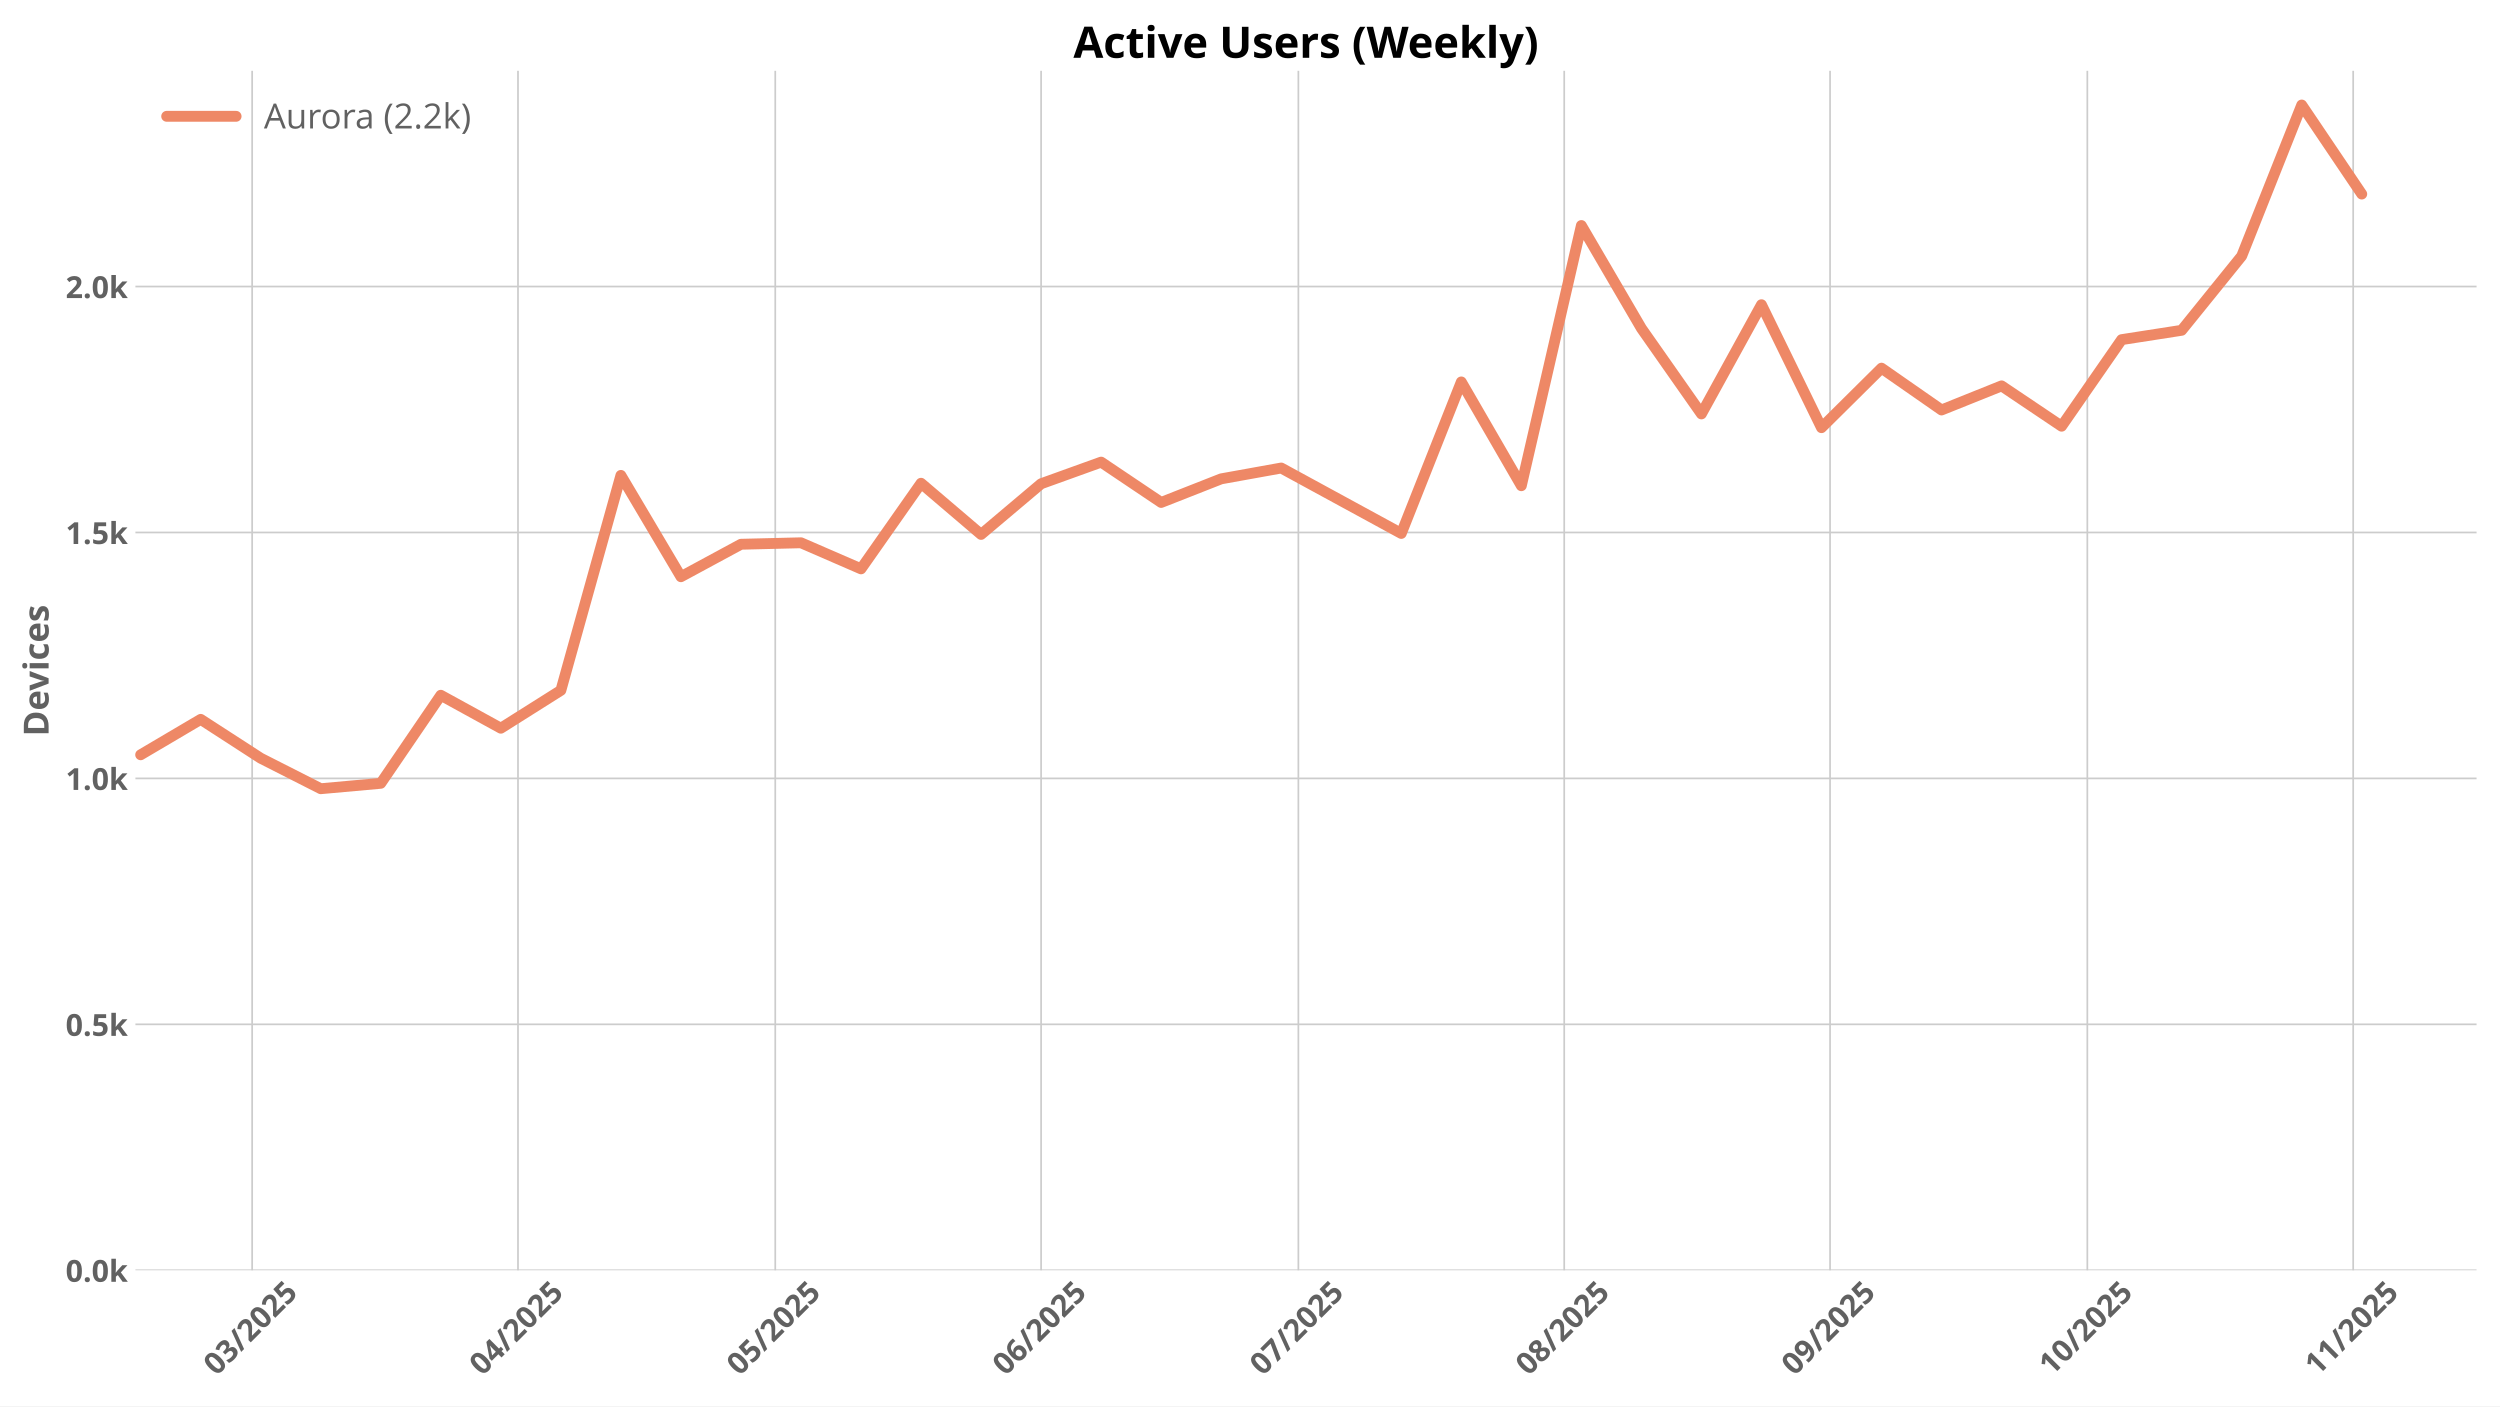
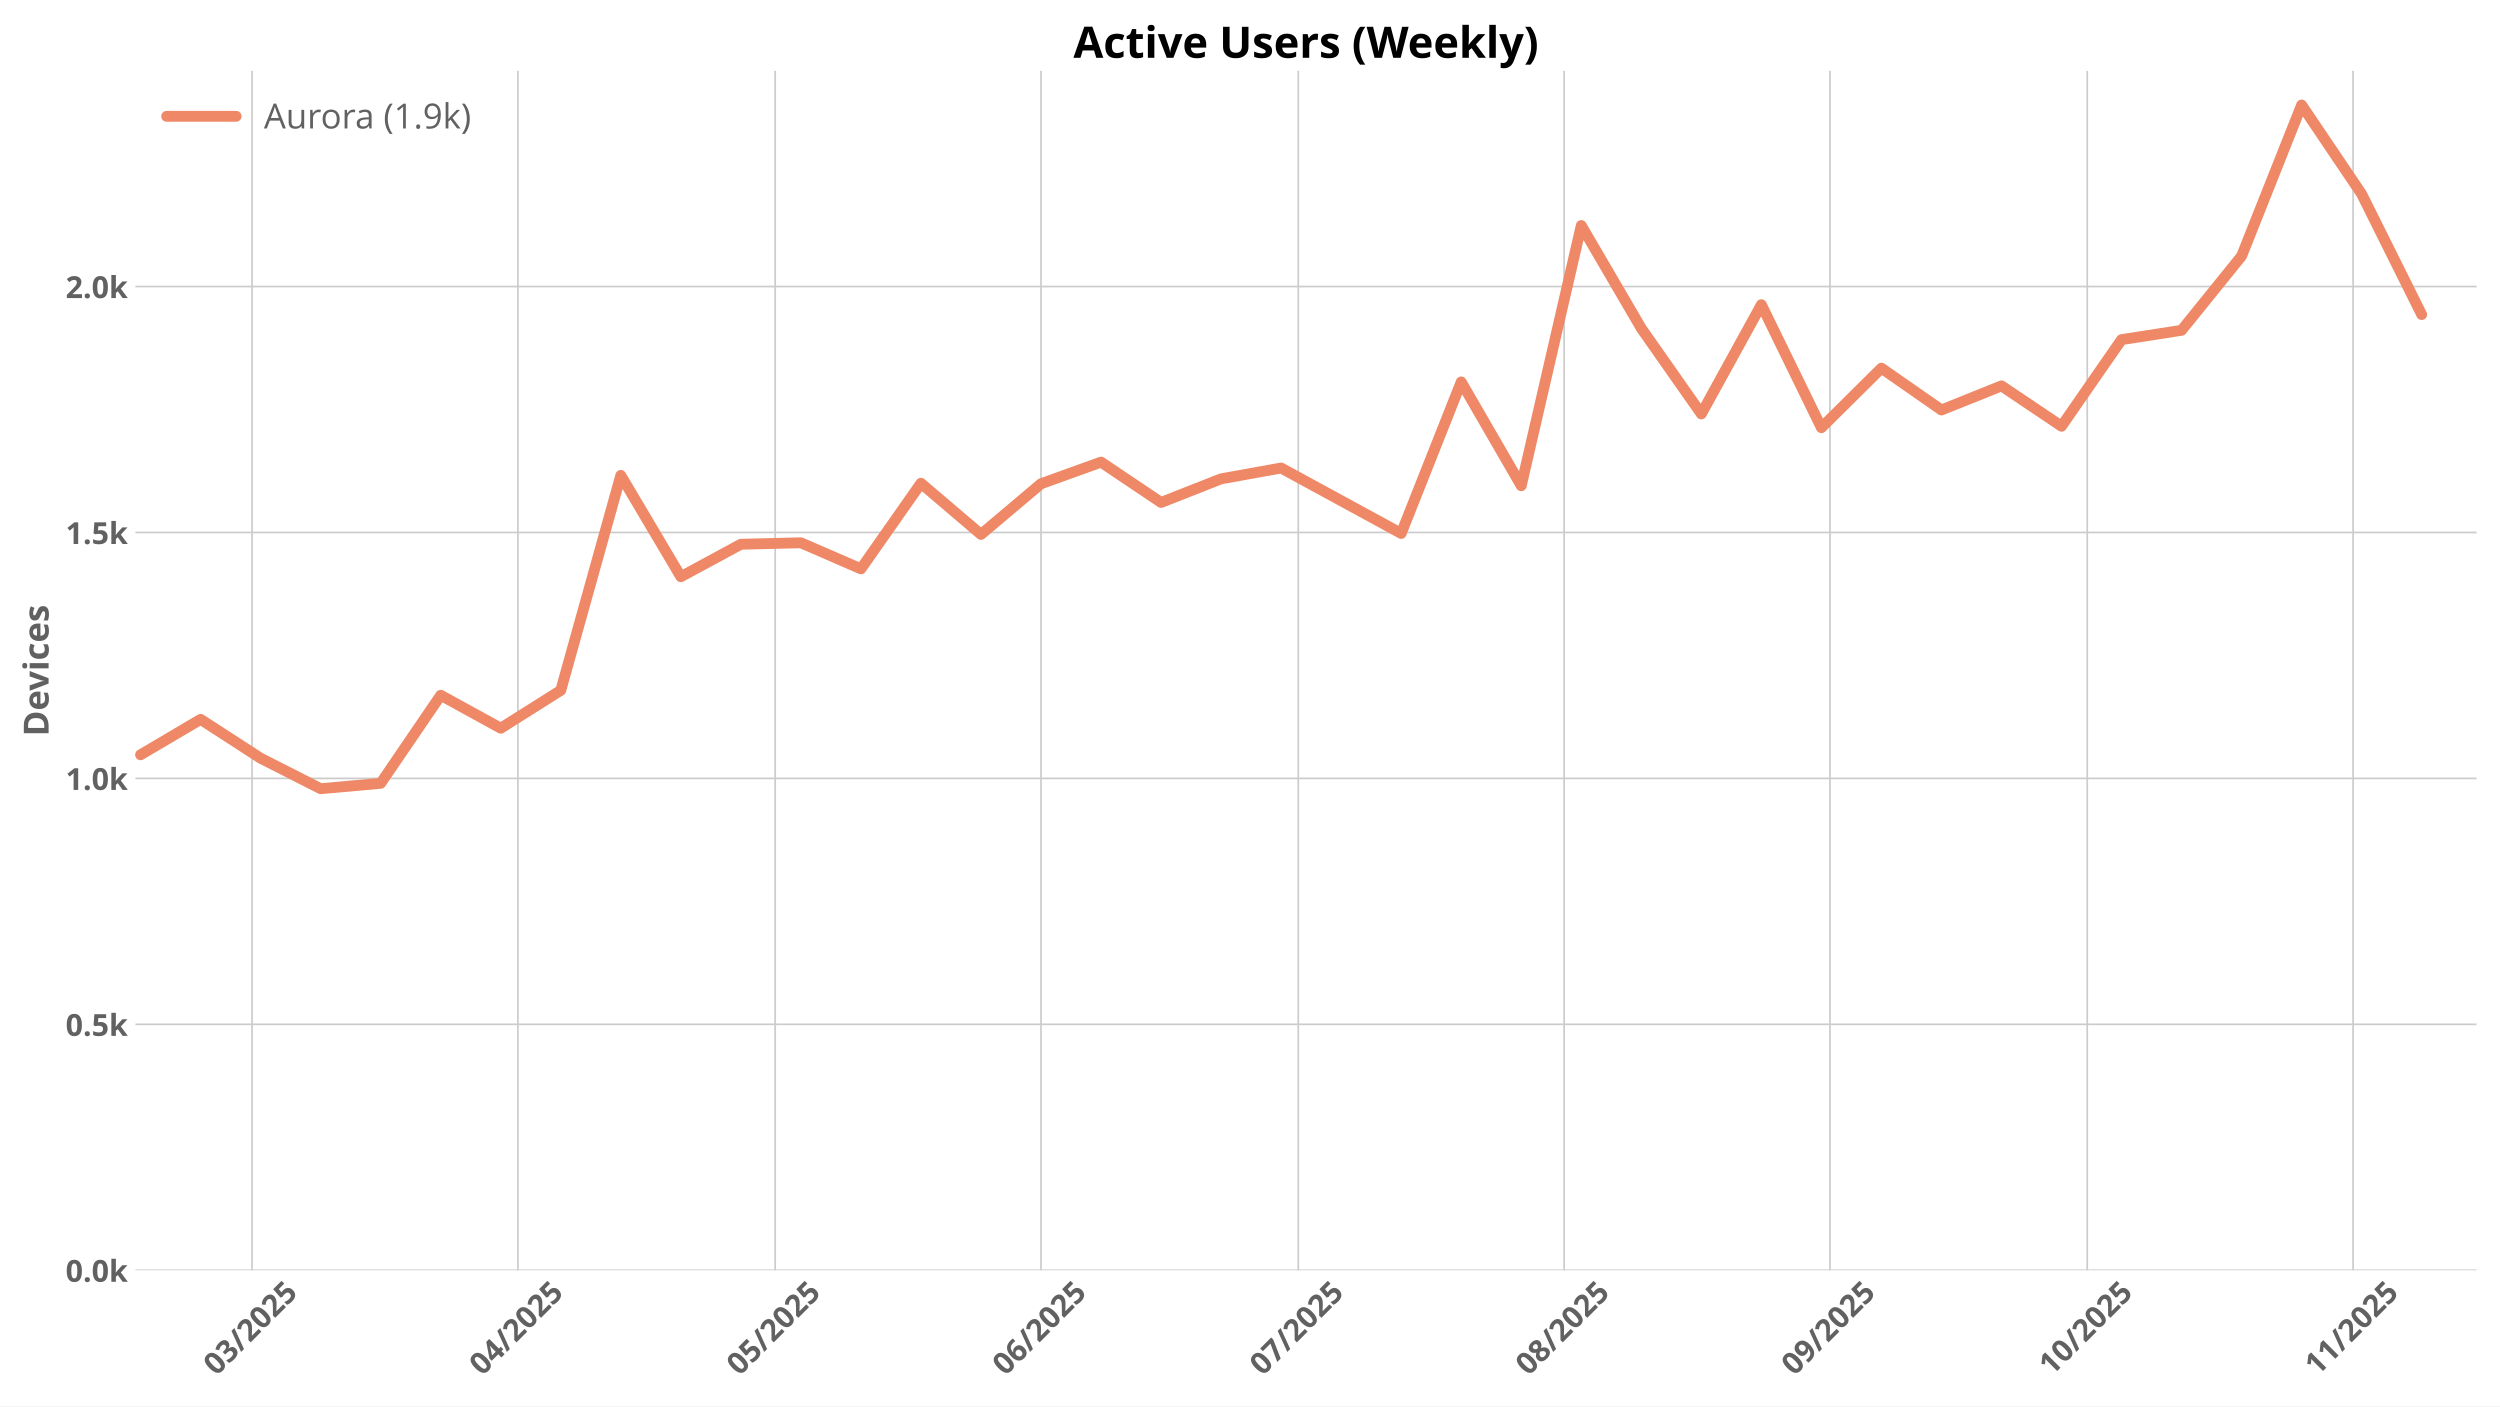
<svg xmlns="http://www.w3.org/2000/svg" xmlns:xlink="http://www.w3.org/1999/xlink" width="1152pt" height="648pt" viewBox="0 0 1152 648" version="1.1">
  <defs>
    <style type="text/css">*{stroke-linejoin: round; stroke-linecap: butt}</style>
  </defs>
  <g id="figure_1">
    <g id="patch_1">
      <path d="M 0 648  L 1152 648  L 1152 0  L 0 0  z " style="fill: #ffffff" />
    </g>
    <g id="axes_1">
      <g id="patch_2">
        <path d="M 62.4 585.334  L 1141.2 585.334  L 1141.2 32.64  L 62.4 32.64  z " style="fill: #ffffff" />
      </g>
      <g id="matplotlib.axis_1">
        <g id="xtick_1">
          <g id="line2d_1">
-             <path d="M 116.188 585.334  L 116.188 32.64  " clip-path="url(#pf5f6e502e8)" style="fill: none; stroke: #cccccc; stroke-width: 0.8; stroke-linecap: round" />
+             <path d="M 116.145 585.334  L 116.145 32.64  " clip-path="url(#p34db209960)" style="fill: none; stroke: #cccccc; stroke-width: 0.8; stroke-linecap: round" />
          </g>
          <g id="line2d_2" />
          <g id="text_1">
-             <g style="fill: #616161" transform="translate(99.7632 634.3484) rotate(-45) scale(0.14 -0.14)">
+             <g style="fill: #616161" transform="translate(99.7208 634.3484) rotate(-45) scale(0.14 -0.14)">
              <defs>
                <path id="OpenSans-Bold-30" d="M 3425 2284  Q 3425 1088 3033 512  Q 2641 -63 1825 -63  Q 1034 -63 632 531  Q 231 1125 231 2284  Q 231 3494 622 4067  Q 1013 4641 1825 4641  Q 2616 4641 3020 4041  Q 3425 3441 3425 2284  z M 1191 2284  Q 1191 1444 1336 1080  Q 1481 716 1825 716  Q 2163 716 2313 1084  Q 2463 1453 2463 2284  Q 2463 3125 2311 3492  Q 2159 3859 1825 3859  Q 1484 3859 1337 3492  Q 1191 3125 1191 2284  z " transform="scale(0.015625)" />
                <path id="OpenSans-Bold-33" d="M 3272 3547  Q 3272 3119 3012 2819  Q 2753 2519 2284 2406  L 2284 2388  Q 2838 2319 3122 2051  Q 3406 1784 3406 1331  Q 3406 672 2928 304  Q 2450 -63 1563 -63  Q 819 -63 244 184  L 244 1006  Q 509 872 828 787  Q 1147 703 1459 703  Q 1938 703 2166 865  Q 2394 1028 2394 1388  Q 2394 1709 2131 1843  Q 1869 1978 1294 1978  L 947 1978  L 947 2719  L 1300 2719  Q 1831 2719 2076 2858  Q 2322 2997 2322 3334  Q 2322 3853 1672 3853  Q 1447 3853 1214 3778  Q 981 3703 697 3519  L 250 4184  Q 875 4634 1741 4634  Q 2450 4634 2861 4346  Q 3272 4059 3272 3547  z " transform="scale(0.015625)" />
                <path id="OpenSans-Bold-2f" d="M 2613 4569  L 909 0  L 44 0  L 1747 4569  L 2613 4569  z " transform="scale(0.015625)" />
                <path id="OpenSans-Bold-32" d="M 3450 0  L 256 0  L 256 672  L 1403 1831  Q 1913 2353 2069 2554  Q 2225 2756 2294 2928  Q 2363 3100 2363 3284  Q 2363 3559 2211 3693  Q 2059 3828 1806 3828  Q 1541 3828 1291 3706  Q 1041 3584 769 3359  L 244 3981  Q 581 4269 803 4387  Q 1025 4506 1287 4570  Q 1550 4634 1875 4634  Q 2303 4634 2631 4478  Q 2959 4322 3140 4040  Q 3322 3759 3322 3397  Q 3322 3081 3211 2804  Q 3100 2528 2867 2237  Q 2634 1947 2047 1409  L 1459 856  L 1459 813  L 3450 813  L 3450 0  z " transform="scale(0.015625)" />
                <path id="OpenSans-Bold-35" d="M 1919 2919  Q 2581 2919 2973 2547  Q 3366 2175 3366 1528  Q 3366 763 2894 350  Q 2422 -63 1544 -63  Q 781 -63 313 184  L 313 1019  Q 559 888 887 805  Q 1216 722 1509 722  Q 2394 722 2394 1447  Q 2394 2138 1478 2138  Q 1313 2138 1113 2105  Q 913 2072 788 2034  L 403 2241  L 575 4569  L 3053 4569  L 3053 3750  L 1422 3750  L 1338 2853  L 1447 2875  Q 1638 2919 1919 2919  z " transform="scale(0.015625)" />
              </defs>
              <use xlink:href="#OpenSans-Bold-30" />
              <use xlink:href="#OpenSans-Bold-33" transform="translate(57.08008 0)" />
              <use xlink:href="#OpenSans-Bold-2f" transform="translate(114.1602 0)" />
              <use xlink:href="#OpenSans-Bold-32" transform="translate(155.4688 0)" />
              <use xlink:href="#OpenSans-Bold-30" transform="translate(212.5488 0)" />
              <use xlink:href="#OpenSans-Bold-32" transform="translate(269.6289 0)" />
              <use xlink:href="#OpenSans-Bold-35" transform="translate(326.709 0)" />
            </g>
          </g>
        </g>
        <g id="xtick_2">
          <g id="line2d_3">
-             <path d="M 238.689 585.334  L 238.689 32.64  " clip-path="url(#pf5f6e502e8)" style="fill: none; stroke: #cccccc; stroke-width: 0.8; stroke-linecap: round" />
+             <path d="M 238.647 585.334  L 238.647 32.64  " clip-path="url(#p34db209960)" style="fill: none; stroke: #cccccc; stroke-width: 0.8; stroke-linecap: round" />
          </g>
          <g id="line2d_4" />
          <g id="text_2">
-             <g style="fill: #616161" transform="translate(222.2643 634.3484) rotate(-45) scale(0.14 -0.14)">
+             <g style="fill: #616161" transform="translate(222.2219 634.3484) rotate(-45) scale(0.14 -0.14)">
              <defs>
                <path id="OpenSans-Bold-34" d="M 3553 947  L 3003 947  L 3003 0  L 2059 0  L 2059 947  L 109 947  L 109 1619  L 2113 4569  L 3003 4569  L 3003 1697  L 3553 1697  L 3553 947  z M 2059 1697  L 2059 2472  Q 2059 2666 2075 3034  Q 2091 3403 2100 3463  L 2075 3463  Q 1959 3206 1797 2963  L 959 1697  L 2059 1697  z " transform="scale(0.015625)" />
              </defs>
              <use xlink:href="#OpenSans-Bold-30" />
              <use xlink:href="#OpenSans-Bold-34" transform="translate(57.08008 0)" />
              <use xlink:href="#OpenSans-Bold-2f" transform="translate(114.1602 0)" />
              <use xlink:href="#OpenSans-Bold-32" transform="translate(155.4688 0)" />
              <use xlink:href="#OpenSans-Bold-30" transform="translate(212.5488 0)" />
              <use xlink:href="#OpenSans-Bold-32" transform="translate(269.6289 0)" />
              <use xlink:href="#OpenSans-Bold-35" transform="translate(326.709 0)" />
            </g>
          </g>
        </g>
        <g id="xtick_3">
          <g id="line2d_5">
-             <path d="M 357.238 585.334  L 357.238 32.64  " clip-path="url(#pf5f6e502e8)" style="fill: none; stroke: #cccccc; stroke-width: 0.8; stroke-linecap: round" />
+             <path d="M 357.196 585.334  L 357.196 32.64  " clip-path="url(#p34db209960)" style="fill: none; stroke: #cccccc; stroke-width: 0.8; stroke-linecap: round" />
          </g>
          <g id="line2d_6" />
          <g id="text_3">
-             <g style="fill: #616161" transform="translate(340.8138 634.3484) rotate(-45) scale(0.14 -0.14)">
+             <g style="fill: #616161" transform="translate(340.7713 634.3484) rotate(-45) scale(0.14 -0.14)">
              <use xlink:href="#OpenSans-Bold-30" />
              <use xlink:href="#OpenSans-Bold-35" transform="translate(57.08008 0)" />
              <use xlink:href="#OpenSans-Bold-2f" transform="translate(114.1602 0)" />
              <use xlink:href="#OpenSans-Bold-32" transform="translate(155.4688 0)" />
              <use xlink:href="#OpenSans-Bold-30" transform="translate(212.5488 0)" />
              <use xlink:href="#OpenSans-Bold-32" transform="translate(269.6289 0)" />
              <use xlink:href="#OpenSans-Bold-35" transform="translate(326.709 0)" />
            </g>
          </g>
        </g>
        <g id="xtick_4">
          <g id="line2d_7">
-             <path d="M 479.74 585.334  L 479.74 32.64  " clip-path="url(#pf5f6e502e8)" style="fill: none; stroke: #cccccc; stroke-width: 0.8; stroke-linecap: round" />
+             <path d="M 479.697 585.334  L 479.697 32.64  " clip-path="url(#p34db209960)" style="fill: none; stroke: #cccccc; stroke-width: 0.8; stroke-linecap: round" />
          </g>
          <g id="line2d_8" />
          <g id="text_4">
-             <g style="fill: #616161" transform="translate(463.3149 634.3484) rotate(-45) scale(0.14 -0.14)">
+             <g style="fill: #616161" transform="translate(463.2724 634.3484) rotate(-45) scale(0.14 -0.14)">
              <defs>
                <path id="OpenSans-Bold-36" d="M 225 1941  Q 225 3297 798 3959  Q 1372 4622 2516 4622  Q 2906 4622 3128 4575  L 3128 3803  Q 2850 3866 2578 3866  Q 2081 3866 1767 3716  Q 1453 3566 1297 3272  Q 1141 2978 1113 2438  L 1153 2438  Q 1463 2969 2144 2969  Q 2756 2969 3103 2584  Q 3450 2200 3450 1522  Q 3450 791 3037 364  Q 2625 -63 1894 -63  Q 1388 -63 1011 171  Q 634 406 429 856  Q 225 1306 225 1941  z M 1875 709  Q 2184 709 2350 917  Q 2516 1125 2516 1509  Q 2516 1844 2361 2036  Q 2206 2228 1894 2228  Q 1600 2228 1392 2037  Q 1184 1847 1184 1594  Q 1184 1222 1379 965  Q 1575 709 1875 709  z " transform="scale(0.015625)" />
              </defs>
              <use xlink:href="#OpenSans-Bold-30" />
              <use xlink:href="#OpenSans-Bold-36" transform="translate(57.08008 0)" />
              <use xlink:href="#OpenSans-Bold-2f" transform="translate(114.1602 0)" />
              <use xlink:href="#OpenSans-Bold-32" transform="translate(155.4688 0)" />
              <use xlink:href="#OpenSans-Bold-30" transform="translate(212.5488 0)" />
              <use xlink:href="#OpenSans-Bold-32" transform="translate(269.6289 0)" />
              <use xlink:href="#OpenSans-Bold-35" transform="translate(326.709 0)" />
            </g>
          </g>
        </g>
        <g id="xtick_5">
          <g id="line2d_9">
-             <path d="M 598.289 585.334  L 598.289 32.64  " clip-path="url(#pf5f6e502e8)" style="fill: none; stroke: #cccccc; stroke-width: 0.8; stroke-linecap: round" />
+             <path d="M 598.247 585.334  L 598.247 32.64  " clip-path="url(#p34db209960)" style="fill: none; stroke: #cccccc; stroke-width: 0.8; stroke-linecap: round" />
          </g>
          <g id="line2d_10" />
          <g id="text_5">
-             <g style="fill: #616161" transform="translate(581.8643 634.3484) rotate(-45) scale(0.14 -0.14)">
+             <g style="fill: #616161" transform="translate(581.8219 634.3484) rotate(-45) scale(0.14 -0.14)">
              <defs>
                <path id="OpenSans-Bold-37" d="M 709 0  L 2425 3750  L 172 3750  L 172 4563  L 3450 4563  L 3450 3956  L 1722 0  L 709 0  z " transform="scale(0.015625)" />
              </defs>
              <use xlink:href="#OpenSans-Bold-30" />
              <use xlink:href="#OpenSans-Bold-37" transform="translate(57.08008 0)" />
              <use xlink:href="#OpenSans-Bold-2f" transform="translate(114.1602 0)" />
              <use xlink:href="#OpenSans-Bold-32" transform="translate(155.4688 0)" />
              <use xlink:href="#OpenSans-Bold-30" transform="translate(212.5488 0)" />
              <use xlink:href="#OpenSans-Bold-32" transform="translate(269.6289 0)" />
              <use xlink:href="#OpenSans-Bold-35" transform="translate(326.709 0)" />
            </g>
          </g>
        </g>
        <g id="xtick_6">
          <g id="line2d_11">
-             <path d="M 720.79 585.334  L 720.79 32.64  " clip-path="url(#pf5f6e502e8)" style="fill: none; stroke: #cccccc; stroke-width: 0.8; stroke-linecap: round" />
+             <path d="M 720.748 585.334  L 720.748 32.64  " clip-path="url(#p34db209960)" style="fill: none; stroke: #cccccc; stroke-width: 0.8; stroke-linecap: round" />
          </g>
          <g id="line2d_12" />
          <g id="text_6">
-             <g style="fill: #616161" transform="translate(704.3654 634.3484) rotate(-45) scale(0.14 -0.14)">
+             <g style="fill: #616161" transform="translate(704.323 634.3484) rotate(-45) scale(0.14 -0.14)">
              <defs>
                <path id="OpenSans-Bold-38" d="M 1831 4628  Q 2488 4628 2889 4329  Q 3291 4031 3291 3525  Q 3291 3175 3097 2901  Q 2903 2628 2472 2413  Q 2984 2138 3207 1839  Q 3431 1541 3431 1184  Q 3431 622 2990 279  Q 2550 -63 1831 -63  Q 1081 -63 653 256  Q 225 575 225 1159  Q 225 1550 433 1853  Q 641 2156 1100 2388  Q 709 2634 537 2915  Q 366 3197 366 3531  Q 366 4022 772 4325  Q 1178 4628 1831 4628  z M 1119 1216  Q 1119 947 1306 797  Q 1494 647 1819 647  Q 2178 647 2356 801  Q 2534 956 2534 1209  Q 2534 1419 2357 1601  Q 2181 1784 1784 1991  Q 1119 1684 1119 1216  z M 1825 3922  Q 1578 3922 1426 3795  Q 1275 3669 1275 3456  Q 1275 3269 1395 3120  Q 1516 2972 1831 2816  Q 2138 2959 2259 3109  Q 2381 3259 2381 3456  Q 2381 3672 2225 3797  Q 2069 3922 1825 3922  z " transform="scale(0.015625)" />
              </defs>
              <use xlink:href="#OpenSans-Bold-30" />
              <use xlink:href="#OpenSans-Bold-38" transform="translate(57.08008 0)" />
              <use xlink:href="#OpenSans-Bold-2f" transform="translate(114.1602 0)" />
              <use xlink:href="#OpenSans-Bold-32" transform="translate(155.4688 0)" />
              <use xlink:href="#OpenSans-Bold-30" transform="translate(212.5488 0)" />
              <use xlink:href="#OpenSans-Bold-32" transform="translate(269.6289 0)" />
              <use xlink:href="#OpenSans-Bold-35" transform="translate(326.709 0)" />
            </g>
          </g>
        </g>
        <g id="xtick_7">
          <g id="line2d_13">
-             <path d="M 843.291 585.334  L 843.291 32.64  " clip-path="url(#pf5f6e502e8)" style="fill: none; stroke: #cccccc; stroke-width: 0.8; stroke-linecap: round" />
+             <path d="M 843.249 585.334  L 843.249 32.64  " clip-path="url(#p34db209960)" style="fill: none; stroke: #cccccc; stroke-width: 0.8; stroke-linecap: round" />
          </g>
          <g id="line2d_14" />
          <g id="text_7">
-             <g style="fill: #616161" transform="translate(826.8665 634.3484) rotate(-45) scale(0.14 -0.14)">
+             <g style="fill: #616161" transform="translate(826.8241 634.3484) rotate(-45) scale(0.14 -0.14)">
              <defs>
                <path id="OpenSans-Bold-39" d="M 3431 2619  Q 3431 1269 2862 603  Q 2294 -63 1141 -63  Q 734 -63 525 -19  L 525 756  Q 788 691 1075 691  Q 1559 691 1871 833  Q 2184 975 2350 1279  Q 2516 1584 2541 2119  L 2503 2119  Q 2322 1825 2084 1706  Q 1847 1588 1491 1588  Q 894 1588 550 1970  Q 206 2353 206 3034  Q 206 3769 623 4195  Q 1041 4622 1759 4622  Q 2266 4622 2645 4384  Q 3025 4147 3228 3695  Q 3431 3244 3431 2619  z M 1778 3847  Q 1478 3847 1309 3640  Q 1141 3434 1141 3047  Q 1141 2716 1294 2522  Q 1447 2328 1759 2328  Q 2053 2328 2262 2520  Q 2472 2713 2472 2963  Q 2472 3334 2276 3590  Q 2081 3847 1778 3847  z " transform="scale(0.015625)" />
              </defs>
              <use xlink:href="#OpenSans-Bold-30" />
              <use xlink:href="#OpenSans-Bold-39" transform="translate(57.08008 0)" />
              <use xlink:href="#OpenSans-Bold-2f" transform="translate(114.1602 0)" />
              <use xlink:href="#OpenSans-Bold-32" transform="translate(155.4688 0)" />
              <use xlink:href="#OpenSans-Bold-30" transform="translate(212.5488 0)" />
              <use xlink:href="#OpenSans-Bold-32" transform="translate(269.6289 0)" />
              <use xlink:href="#OpenSans-Bold-35" transform="translate(326.709 0)" />
            </g>
          </g>
        </g>
        <g id="xtick_8">
          <g id="line2d_15">
-             <path d="M 961.841 585.334  L 961.841 32.64  " clip-path="url(#pf5f6e502e8)" style="fill: none; stroke: #cccccc; stroke-width: 0.8; stroke-linecap: round" />
+             <path d="M 961.798 585.334  L 961.798 32.64  " clip-path="url(#p34db209960)" style="fill: none; stroke: #cccccc; stroke-width: 0.8; stroke-linecap: round" />
          </g>
          <g id="line2d_16" />
          <g id="text_8">
-             <g style="fill: #616161" transform="translate(945.4159 634.3484) rotate(-45) scale(0.14 -0.14)">
+             <g style="fill: #616161" transform="translate(945.3735 634.3484) rotate(-45) scale(0.14 -0.14)">
              <defs>
                <path id="OpenSans-Bold-31" d="M 2644 0  L 1678 0  L 1678 2644  L 1688 3078  L 1703 3553  Q 1463 3313 1369 3238  L 844 2816  L 378 3397  L 1850 4569  L 2644 4569  L 2644 0  z " transform="scale(0.015625)" />
              </defs>
              <use xlink:href="#OpenSans-Bold-31" />
              <use xlink:href="#OpenSans-Bold-30" transform="translate(57.08008 0)" />
              <use xlink:href="#OpenSans-Bold-2f" transform="translate(114.1602 0)" />
              <use xlink:href="#OpenSans-Bold-32" transform="translate(155.4688 0)" />
              <use xlink:href="#OpenSans-Bold-30" transform="translate(212.5488 0)" />
              <use xlink:href="#OpenSans-Bold-32" transform="translate(269.6289 0)" />
              <use xlink:href="#OpenSans-Bold-35" transform="translate(326.709 0)" />
            </g>
          </g>
        </g>
        <g id="xtick_9">
          <g id="line2d_17">
-             <path d="M 1084.342 585.334  L 1084.342 32.64  " clip-path="url(#pf5f6e502e8)" style="fill: none; stroke: #cccccc; stroke-width: 0.8; stroke-linecap: round" />
+             <path d="M 1084.299 585.334  L 1084.299 32.64  " clip-path="url(#p34db209960)" style="fill: none; stroke: #cccccc; stroke-width: 0.8; stroke-linecap: round" />
          </g>
          <g id="line2d_18" />
          <g id="text_9">
-             <g style="fill: #616161" transform="translate(1067.917 634.3484) rotate(-45) scale(0.14 -0.14)">
+             <g style="fill: #616161" transform="translate(1067.875 634.3484) rotate(-45) scale(0.14 -0.14)">
              <use xlink:href="#OpenSans-Bold-31" />
              <use xlink:href="#OpenSans-Bold-31" transform="translate(57.08008 0)" />
              <use xlink:href="#OpenSans-Bold-2f" transform="translate(114.1602 0)" />
              <use xlink:href="#OpenSans-Bold-32" transform="translate(155.4688 0)" />
              <use xlink:href="#OpenSans-Bold-30" transform="translate(212.5488 0)" />
              <use xlink:href="#OpenSans-Bold-32" transform="translate(269.6289 0)" />
              <use xlink:href="#OpenSans-Bold-35" transform="translate(326.709 0)" />
            </g>
          </g>
        </g>
      </g>
      <g id="matplotlib.axis_2">
        <g id="ytick_1">
          <g id="line2d_19">
-             <path d="M 62.4 585.334  L 1141.2 585.334  " clip-path="url(#pf5f6e502e8)" style="fill: none; stroke: #cccccc; stroke-width: 0.8; stroke-linecap: round" />
+             <path d="M 62.4 585.334  L 1141.2 585.334  " clip-path="url(#p34db209960)" style="fill: none; stroke: #cccccc; stroke-width: 0.8; stroke-linecap: round" />
          </g>
          <g id="line2d_20" />
          <g id="text_10">
            <g style="fill: #616161" transform="translate(30.24375 590.6528) scale(0.14 -0.14)">
              <defs>
                <path id="OpenSans-Bold-2e" d="M 366 447  Q 366 709 506 843  Q 647 978 916 978  Q 1175 978 1317 840  Q 1459 703 1459 447  Q 1459 200 1315 58  Q 1172 -84 916 -84  Q 653 -84 509 55  Q 366 194 366 447  z " transform="scale(0.015625)" />
                <path id="OpenSans-Bold-6b" d="M 1416 1900  L 1831 2431  L 2809 3494  L 3884 3494  L 2497 1978  L 3969 0  L 2869 0  L 1863 1416  L 1453 1088  L 1453 0  L 500 0  L 500 4863  L 1453 4863  L 1453 2694  L 1403 1900  L 1416 1900  z " transform="scale(0.015625)" />
              </defs>
              <use xlink:href="#OpenSans-Bold-30" />
              <use xlink:href="#OpenSans-Bold-2e" transform="translate(57.08008 0)" />
              <use xlink:href="#OpenSans-Bold-30" transform="translate(85.5957 0)" />
              <use xlink:href="#OpenSans-Bold-6b" transform="translate(142.6758 0)" />
            </g>
          </g>
        </g>
        <g id="ytick_2">
          <g id="line2d_21">
-             <path d="M 62.4 472.007  L 1141.2 472.007  " clip-path="url(#pf5f6e502e8)" style="fill: none; stroke: #cccccc; stroke-width: 0.8; stroke-linecap: round" />
+             <path d="M 62.4 472.007  L 1141.2 472.007  " clip-path="url(#p34db209960)" style="fill: none; stroke: #cccccc; stroke-width: 0.8; stroke-linecap: round" />
          </g>
          <g id="line2d_22" />
          <g id="text_11">
            <g style="fill: #616161" transform="translate(30.24375 477.3262) scale(0.14 -0.14)">
              <use xlink:href="#OpenSans-Bold-30" />
              <use xlink:href="#OpenSans-Bold-2e" transform="translate(57.08008 0)" />
              <use xlink:href="#OpenSans-Bold-35" transform="translate(85.5957 0)" />
              <use xlink:href="#OpenSans-Bold-6b" transform="translate(142.6758 0)" />
            </g>
          </g>
        </g>
        <g id="ytick_3">
          <g id="line2d_23">
-             <path d="M 62.4 358.681  L 1141.2 358.681  " clip-path="url(#pf5f6e502e8)" style="fill: none; stroke: #cccccc; stroke-width: 0.8; stroke-linecap: round" />
+             <path d="M 62.4 358.681  L 1141.2 358.681  " clip-path="url(#p34db209960)" style="fill: none; stroke: #cccccc; stroke-width: 0.8; stroke-linecap: round" />
          </g>
          <g id="line2d_24" />
          <g id="text_12">
            <g style="fill: #616161" transform="translate(30.24375 363.9996) scale(0.14 -0.14)">
              <use xlink:href="#OpenSans-Bold-31" />
              <use xlink:href="#OpenSans-Bold-2e" transform="translate(57.08008 0)" />
              <use xlink:href="#OpenSans-Bold-30" transform="translate(85.5957 0)" />
              <use xlink:href="#OpenSans-Bold-6b" transform="translate(142.6758 0)" />
            </g>
          </g>
        </g>
        <g id="ytick_4">
          <g id="line2d_25">
-             <path d="M 62.4 245.354  L 1141.2 245.354  " clip-path="url(#pf5f6e502e8)" style="fill: none; stroke: #cccccc; stroke-width: 0.8; stroke-linecap: round" />
+             <path d="M 62.4 245.354  L 1141.2 245.354  " clip-path="url(#p34db209960)" style="fill: none; stroke: #cccccc; stroke-width: 0.8; stroke-linecap: round" />
          </g>
          <g id="line2d_26" />
          <g id="text_13">
            <g style="fill: #616161" transform="translate(30.24375 250.673) scale(0.14 -0.14)">
              <use xlink:href="#OpenSans-Bold-31" />
              <use xlink:href="#OpenSans-Bold-2e" transform="translate(57.08008 0)" />
              <use xlink:href="#OpenSans-Bold-35" transform="translate(85.5957 0)" />
              <use xlink:href="#OpenSans-Bold-6b" transform="translate(142.6758 0)" />
            </g>
          </g>
        </g>
        <g id="ytick_5">
          <g id="line2d_27">
-             <path d="M 62.4 132.027  L 1141.2 132.027  " clip-path="url(#pf5f6e502e8)" style="fill: none; stroke: #cccccc; stroke-width: 0.8; stroke-linecap: round" />
+             <path d="M 62.4 132.027  L 1141.2 132.027  " clip-path="url(#p34db209960)" style="fill: none; stroke: #cccccc; stroke-width: 0.8; stroke-linecap: round" />
          </g>
          <g id="line2d_28" />
          <g id="text_14">
            <g style="fill: #616161" transform="translate(30.24375 137.3463) scale(0.14 -0.14)">
              <use xlink:href="#OpenSans-Bold-32" />
              <use xlink:href="#OpenSans-Bold-2e" transform="translate(57.08008 0)" />
              <use xlink:href="#OpenSans-Bold-30" transform="translate(85.5957 0)" />
              <use xlink:href="#OpenSans-Bold-6b" transform="translate(142.6758 0)" />
            </g>
          </g>
        </g>
        <g id="text_15">
          <g style="fill: #616161" transform="translate(22.39875 339.2844) rotate(-90) scale(0.16 -0.16)">
            <defs>
              <path id="OpenSans-Bold-44" d="M 4366 2328  Q 4366 1200 3723 600  Q 3081 0 1869 0  L 575 0  L 575 4569  L 2009 4569  Q 3128 4569 3747 3978  Q 4366 3388 4366 2328  z M 3359 2303  Q 3359 3775 2059 3775  L 1544 3775  L 1544 800  L 1959 800  Q 3359 800 3359 2303  z " transform="scale(0.015625)" />
              <path id="OpenSans-Bold-65" d="M 1947 2881  Q 1644 2881 1472 2689  Q 1300 2497 1275 2144  L 2613 2144  Q 2606 2497 2428 2689  Q 2250 2881 1947 2881  z M 2081 -63  Q 1238 -63 763 403  Q 288 869 288 1722  Q 288 2600 727 3079  Q 1166 3559 1941 3559  Q 2681 3559 3093 3137  Q 3506 2716 3506 1972  L 3506 1509  L 1253 1509  Q 1269 1103 1494 875  Q 1719 647 2125 647  Q 2441 647 2722 712  Q 3003 778 3309 922  L 3309 184  Q 3059 59 2775 -2  Q 2491 -63 2081 -63  z " transform="scale(0.015625)" />
              <path id="OpenSans-Bold-76" d="M 1331 0  L 0 3494  L 997 3494  L 1672 1503  Q 1784 1125 1813 788  L 1831 788  Q 1847 1088 1972 1503  L 2644 3494  L 3641 3494  L 2309 0  L 1331 0  z " transform="scale(0.015625)" />
              <path id="OpenSans-Bold-69" d="M 459 4397  Q 459 4863 978 4863  Q 1497 4863 1497 4397  Q 1497 4175 1367 4051  Q 1238 3928 978 3928  Q 459 3928 459 4397  z M 1453 0  L 500 0  L 500 3494  L 1453 3494  L 1453 0  z " transform="scale(0.015625)" />
              <path id="OpenSans-Bold-63" d="M 1919 -63  Q 288 -63 288 1728  Q 288 2619 731 3089  Q 1175 3559 2003 3559  Q 2609 3559 3091 3322  L 2809 2584  Q 2584 2675 2390 2733  Q 2197 2791 2003 2791  Q 1259 2791 1259 1734  Q 1259 709 2003 709  Q 2278 709 2512 782  Q 2747 856 2981 1013  L 2981 197  Q 2750 50 2514 -6  Q 2278 -63 1919 -63  z " transform="scale(0.015625)" />
              <path id="OpenSans-Bold-73" d="M 2938 1038  Q 2938 500 2564 218  Q 2191 -63 1447 -63  Q 1066 -63 797 -11  Q 528 41 294 141  L 294 928  Q 559 803 892 718  Q 1225 634 1478 634  Q 1997 634 1997 934  Q 1997 1047 1928 1117  Q 1859 1188 1690 1277  Q 1522 1366 1241 1484  Q 838 1653 648 1797  Q 459 1941 373 2127  Q 288 2313 288 2584  Q 288 3050 648 3304  Q 1009 3559 1672 3559  Q 2303 3559 2900 3284  L 2613 2597  Q 2350 2709 2122 2781  Q 1894 2853 1656 2853  Q 1234 2853 1234 2625  Q 1234 2497 1370 2403  Q 1506 2309 1966 2125  Q 2375 1959 2565 1815  Q 2756 1672 2847 1484  Q 2938 1297 2938 1038  z " transform="scale(0.015625)" />
            </defs>
            <use xlink:href="#OpenSans-Bold-44" />
            <use xlink:href="#OpenSans-Bold-65" transform="translate(74.02344 0)" />
            <use xlink:href="#OpenSans-Bold-76" transform="translate(131.1055 0)" />
            <use xlink:href="#OpenSans-Bold-69" transform="translate(187.9902 0)" />
            <use xlink:href="#OpenSans-Bold-63" transform="translate(218.5078 0)" />
            <use xlink:href="#OpenSans-Bold-65" transform="translate(269.9238 0)" />
            <use xlink:href="#OpenSans-Bold-73" transform="translate(329.0059 0)" />
          </g>
        </g>
      </g>
      <g id="line2d_29">
-         <path d="M 64.816 347.801  L 92.478 331.482  L 120.14 349.388  L 147.801 363.44  L 175.463 360.947  L 203.124 320.376  L 230.786 335.562  L 258.447 318.11  L 286.109 219.062  L 313.77 265.753  L 341.432 250.794  L 369.093 250.114  L 396.755 262.126  L 424.416 222.689  L 452.078 246.261  L 479.74 222.915  L 507.401 212.943  L 535.063 231.528  L 562.724 220.649  L 590.386 215.662  L 645.709 245.807  L 673.37 175.998  L 701.032 223.822  L 728.693 103.922  L 756.355 151.293  L 784.016 190.731  L 811.678 140.414  L 839.34 197.077  L 867.001 169.652  L 894.663 188.917  L 922.324 177.811  L 949.986 196.397  L 977.647 156.506  L 1005.309 152.2  L 1032.97 117.975  L 1060.632 48.392  L 1088.293 89.417  " clip-path="url(#pf5f6e502e8)" style="fill: none; stroke: #ee8866; stroke-width: 5; stroke-linecap: round" />
+         <path d="M 64.774 347.801  L 92.436 331.482  L 120.097 349.388  L 147.759 363.44  L 175.42 360.947  L 203.082 320.376  L 230.743 335.562  L 258.405 318.11  L 286.066 219.062  L 313.728 265.753  L 341.389 250.794  L 369.051 250.114  L 396.712 262.126  L 424.374 222.689  L 452.036 246.261  L 479.697 222.915  L 507.359 212.943  L 535.02 231.528  L 562.682 220.649  L 590.343 215.662  L 645.666 245.807  L 673.328 175.998  L 700.989 223.822  L 728.651 103.922  L 756.312 151.293  L 783.974 190.731  L 811.636 140.414  L 839.297 197.077  L 866.959 169.652  L 894.62 188.917  L 922.282 177.811  L 949.943 196.397  L 977.605 156.506  L 1005.266 152.2  L 1032.928 117.975  L 1060.589 48.392  L 1088.251 89.417  L 1115.912 144.947  " clip-path="url(#p34db209960)" style="fill: none; stroke: #ee8866; stroke-width: 5; stroke-linecap: round" />
      </g>
      <g id="patch_3">
        <path d="M 62.4 585.334  L 62.4 32.64  " style="fill: none" />
      </g>
      <g id="patch_4">
        <path d="M 1141.2 585.334  L 1141.2 32.64  " style="fill: none" />
      </g>
      <g id="patch_5">
        <path d="M 62.4 585.334  L 1141.2 585.334  " style="fill: none" />
      </g>
      <g id="patch_6">
        <path d="M 62.4 32.64  L 1141.2 32.64  " style="fill: none" />
      </g>
      <g id="text_16">
        <g transform="translate(494.6187 26.64) scale(0.2 -0.2)">
          <defs>
            <path id="OpenSans-Bold-41" d="M 3372 0  L 3041 1088  L 1375 1088  L 1044 0  L 0 0  L 1613 4588  L 2797 4588  L 4416 0  L 3372 0  z M 2809 1900  Q 2350 3378 2292 3572  Q 2234 3766 2209 3878  Q 2106 3478 1619 1900  L 2809 1900  z " transform="scale(0.015625)" />
            <path id="OpenSans-Bold-74" d="M 1972 697  Q 2222 697 2572 806  L 2572 97  Q 2216 -63 1697 -63  Q 1125 -63 864 226  Q 603 516 603 1094  L 603 2778  L 147 2778  L 147 3181  L 672 3500  L 947 4238  L 1556 4238  L 1556 3494  L 2534 3494  L 2534 2778  L 1556 2778  L 1556 1094  Q 1556 891 1670 794  Q 1784 697 1972 697  z " transform="scale(0.015625)" />
            <path id="OpenSans-Bold-20" transform="scale(0.015625)" />
            <path id="OpenSans-Bold-55" d="M 4294 4569  L 4294 1613  Q 4294 1106 4067 725  Q 3841 344 3412 140  Q 2984 -63 2400 -63  Q 1519 -63 1031 389  Q 544 841 544 1625  L 544 4569  L 1509 4569  L 1509 1772  Q 1509 1244 1721 997  Q 1934 750 2425 750  Q 2900 750 3114 998  Q 3328 1247 3328 1778  L 3328 4569  L 4294 4569  z " transform="scale(0.015625)" />
            <path id="OpenSans-Bold-72" d="M 2450 3559  Q 2644 3559 2772 3531  L 2700 2638  Q 2584 2669 2419 2669  Q 1963 2669 1708 2434  Q 1453 2200 1453 1778  L 1453 0  L 500 0  L 500 3494  L 1222 3494  L 1363 2906  L 1409 2906  Q 1572 3200 1848 3379  Q 2125 3559 2450 3559  z " transform="scale(0.015625)" />
            <path id="OpenSans-Bold-28" d="M 256 1753  Q 256 2581 498 3303  Q 741 4025 1197 4569  L 1978 4569  Q 1538 3966 1313 3244  Q 1088 2522 1088 1759  Q 1088 994 1317 280  Q 1547 -434 1972 -1013  L 1197 -1013  Q 738 -481 497 228  Q 256 938 256 1753  z " transform="scale(0.015625)" />
            <path id="OpenSans-Bold-57" d="M 5025 0  L 3922 0  L 3303 2400  Q 3269 2528 3186 2929  Q 3103 3331 3091 3469  Q 3072 3300 2997 2926  Q 2922 2553 2881 2394  L 2266 0  L 1166 0  L 0 4569  L 953 4569  L 1538 2075  Q 1691 1384 1759 878  Q 1778 1056 1845 1429  Q 1913 1803 1972 2009  L 2638 4569  L 3553 4569  L 4219 2009  Q 4263 1838 4328 1484  Q 4394 1131 4428 878  Q 4459 1122 4528 1486  Q 4597 1850 4653 2075  L 5234 4569  L 6188 4569  L 5025 0  z " transform="scale(0.015625)" />
            <path id="OpenSans-Bold-6c" d="M 1453 0  L 500 0  L 500 4863  L 1453 4863  L 1453 0  z " transform="scale(0.015625)" />
            <path id="OpenSans-Bold-79" d="M 0 3494  L 1044 3494  L 1703 1528  Q 1788 1272 1819 922  L 1838 922  Q 1872 1244 1972 1528  L 2619 3494  L 3641 3494  L 2163 -447  Q 1959 -994 1582 -1266  Q 1206 -1538 703 -1538  Q 456 -1538 219 -1484  L 219 -728  Q 391 -769 594 -769  Q 847 -769 1036 -614  Q 1225 -459 1331 -147  L 1388 25  L 0 3494  z " transform="scale(0.015625)" />
            <path id="OpenSans-Bold-29" d="M 1913 1753  Q 1913 931 1670 221  Q 1428 -488 972 -1013  L 197 -1013  Q 619 -438 850 276  Q 1081 991 1081 1759  Q 1081 2522 856 3244  Q 631 3966 191 4569  L 972 4569  Q 1431 4022 1672 3298  Q 1913 2575 1913 1753  z " transform="scale(0.015625)" />
          </defs>
          <use xlink:href="#OpenSans-Bold-41" />
          <use xlink:href="#OpenSans-Bold-63" transform="translate(68.99414 0)" />
          <use xlink:href="#OpenSans-Bold-74" transform="translate(120.4102 0)" />
          <use xlink:href="#OpenSans-Bold-69" transform="translate(163.8184 0)" />
          <use xlink:href="#OpenSans-Bold-76" transform="translate(194.3359 0)" />
          <use xlink:href="#OpenSans-Bold-65" transform="translate(251.2207 0)" />
          <use xlink:href="#OpenSans-Bold-20" transform="translate(310.3027 0)" />
          <use xlink:href="#OpenSans-Bold-55" transform="translate(336.2793 0)" />
          <use xlink:href="#OpenSans-Bold-73" transform="translate(411.8652 0)" />
          <use xlink:href="#OpenSans-Bold-65" transform="translate(461.5723 0)" />
          <use xlink:href="#OpenSans-Bold-72" transform="translate(520.6543 0)" />
          <use xlink:href="#OpenSans-Bold-73" transform="translate(566.0645 0)" />
          <use xlink:href="#OpenSans-Bold-20" transform="translate(615.7715 0)" />
          <use xlink:href="#OpenSans-Bold-28" transform="translate(641.748 0)" />
          <use xlink:href="#OpenSans-Bold-57" transform="translate(675.6348 0)" />
          <use xlink:href="#OpenSans-Bold-65" transform="translate(770.3145 0)" />
          <use xlink:href="#OpenSans-Bold-65" transform="translate(829.3965 0)" />
          <use xlink:href="#OpenSans-Bold-6b" transform="translate(888.4785 0)" />
          <use xlink:href="#OpenSans-Bold-6c" transform="translate(950.4902 0)" />
          <use xlink:href="#OpenSans-Bold-79" transform="translate(981.0078 0)" />
          <use xlink:href="#OpenSans-Bold-29" transform="translate(1037.893 0)" />
        </g>
      </g>
      <g id="legend_1">
        <g id="line2d_30">
          <path d="M 76.8 53.597  L 92.8 53.597  L 108.8 53.597  " style="fill: none; stroke: #ee8866; stroke-width: 5; stroke-linecap: round" />
        </g>
        <g id="text_17">
          <g style="fill: #616161" transform="translate(121.6 59.1975) scale(0.16 -0.16)">
            <defs>
              <path id="OpenSans-41" d="M 3500 0  L 2931 1453  L 1100 1453  L 538 0  L 0 0  L 1806 4588  L 2253 4588  L 4050 0  L 3500 0  z M 2766 1931  L 2234 3347  Q 2131 3616 2022 4006  Q 1953 3706 1825 3347  L 1288 1931  L 2766 1931  z " transform="scale(0.015625)" />
              <path id="OpenSans-75" d="M 1038 3425  L 1038 1203  Q 1038 784 1228 578  Q 1419 372 1825 372  Q 2363 372 2611 665  Q 2859 959 2859 1625  L 2859 3425  L 3378 3425  L 3378 0  L 2950 0  L 2875 459  L 2847 459  Q 2688 206 2405 71  Q 2122 -63 1759 -63  Q 1134 -63 823 234  Q 513 531 513 1184  L 513 3425  L 1038 3425  z " transform="scale(0.015625)" />
              <path id="OpenSans-72" d="M 2113 3488  Q 2341 3488 2522 3450  L 2450 2969  Q 2238 3016 2075 3016  Q 1659 3016 1364 2678  Q 1069 2341 1069 1838  L 1069 0  L 550 0  L 550 3425  L 978 3425  L 1038 2791  L 1063 2791  Q 1253 3125 1522 3306  Q 1791 3488 2113 3488  z " transform="scale(0.015625)" />
              <path id="OpenSans-6f" d="M 3506 1716  Q 3506 878 3084 407  Q 2663 -63 1919 -63  Q 1459 -63 1103 153  Q 747 369 553 772  Q 359 1175 359 1716  Q 359 2553 778 3020  Q 1197 3488 1941 3488  Q 2659 3488 3082 3009  Q 3506 2531 3506 1716  z M 897 1716  Q 897 1059 1159 715  Q 1422 372 1931 372  Q 2441 372 2705 714  Q 2969 1056 2969 1716  Q 2969 2369 2705 2708  Q 2441 3047 1925 3047  Q 1416 3047 1156 2712  Q 897 2378 897 1716  z " transform="scale(0.015625)" />
              <path id="OpenSans-61" d="M 2656 0  L 2553 488  L 2528 488  Q 2272 166 2017 51  Q 1763 -63 1381 -63  Q 872 -63 583 200  Q 294 463 294 947  Q 294 1984 1953 2034  L 2534 2053  L 2534 2266  Q 2534 2669 2361 2861  Q 2188 3053 1806 3053  Q 1378 3053 838 2791  L 678 3188  Q 931 3325 1232 3403  Q 1534 3481 1838 3481  Q 2450 3481 2745 3209  Q 3041 2938 3041 2338  L 3041 0  L 2656 0  z M 1484 366  Q 1969 366 2245 631  Q 2522 897 2522 1375  L 2522 1684  L 2003 1663  Q 1384 1641 1111 1470  Q 838 1300 838 941  Q 838 659 1008 512  Q 1178 366 1484 366  z " transform="scale(0.015625)" />
              <path id="OpenSans-20" transform="scale(0.015625)" />
              <path id="OpenSans-28" d="M 256 1753  Q 256 2581 498 3303  Q 741 4025 1197 4569  L 1703 4569  Q 1253 3966 1026 3244  Q 800 2522 800 1759  Q 800 1009 1031 293  Q 1263 -422 1697 -1013  L 1197 -1013  Q 738 -481 497 228  Q 256 938 256 1753  z " transform="scale(0.015625)" />
-               <path id="OpenSans-32" d="M 3316 0  L 313 0  L 313 447  L 1516 1656  Q 2066 2213 2241 2450  Q 2416 2688 2503 2913  Q 2591 3138 2591 3397  Q 2591 3763 2369 3977  Q 2147 4191 1753 4191  Q 1469 4191 1214 4097  Q 959 4003 647 3756  L 372 4109  Q 1003 4634 1747 4634  Q 2391 4634 2756 4304  Q 3122 3975 3122 3419  Q 3122 2984 2878 2559  Q 2634 2134 1966 1484  L 966 506  L 966 481  L 3316 481  L 3316 0  z " transform="scale(0.015625)" />
+               <path id="OpenSans-31" d="M 2234 0  L 1728 0  L 1728 3256  Q 1728 3663 1753 4025  Q 1688 3959 1606 3887  Q 1525 3816 863 3278  L 588 3634  L 1797 4569  L 2234 4569  L 2234 0  z " transform="scale(0.015625)" />
              <path id="OpenSans-2e" d="M 475 331  Q 475 541 570 648  Q 666 756 844 756  Q 1025 756 1126 648  Q 1228 541 1228 331  Q 1228 128 1125 18  Q 1022 -91 844 -91  Q 684 -91 579 7  Q 475 106 475 331  z " transform="scale(0.015625)" />
+               <path id="OpenSans-39" d="M 3316 2619  Q 3316 -63 1241 -63  Q 878 -63 666 0  L 666 447  Q 916 366 1234 366  Q 1984 366 2367 830  Q 2750 1294 2784 2253  L 2747 2253  Q 2575 1994 2290 1858  Q 2006 1722 1650 1722  Q 1044 1722 687 2084  Q 331 2447 331 3097  Q 331 3809 729 4221  Q 1128 4634 1778 4634  Q 2244 4634 2592 4395  Q 2941 4156 3128 3698  Q 3316 3241 3316 2619  z M 1778 4191  Q 1331 4191 1087 3903  Q 844 3616 844 3103  Q 844 2653 1069 2395  Q 1294 2138 1753 2138  Q 2038 2138 2277 2253  Q 2516 2369 2653 2569  Q 2791 2769 2791 2988  Q 2791 3316 2662 3594  Q 2534 3872 2304 4031  Q 2075 4191 1778 4191  z " transform="scale(0.015625)" />
              <path id="OpenSans-6b" d="M 1063 1753  Q 1197 1944 1472 2253  L 2578 3425  L 3194 3425  L 1806 1966  L 3291 0  L 2663 0  L 1453 1619  L 1063 1281  L 1063 0  L 550 0  L 550 4863  L 1063 4863  L 1063 2284  Q 1063 2113 1038 1753  L 1063 1753  z " transform="scale(0.015625)" />
              <path id="OpenSans-29" d="M 1638 1753  Q 1638 931 1395 221  Q 1153 -488 697 -1013  L 197 -1013  Q 631 -425 862 292  Q 1094 1009 1094 1759  Q 1094 2522 867 3244  Q 641 3966 191 4569  L 697 4569  Q 1156 4022 1397 3298  Q 1638 2575 1638 1753  z " transform="scale(0.015625)" />
            </defs>
            <use xlink:href="#OpenSans-41" />
            <use xlink:href="#OpenSans-75" transform="translate(63.28125 0)" />
            <use xlink:href="#OpenSans-72" transform="translate(124.6582 0)" />
            <use xlink:href="#OpenSans-6f" transform="translate(163.4785 0)" />
            <use xlink:href="#OpenSans-72" transform="translate(223.8789 0)" />
            <use xlink:href="#OpenSans-61" transform="translate(262.6992 0)" />
            <use xlink:href="#OpenSans-20" transform="translate(318.3145 0)" />
            <use xlink:href="#OpenSans-28" transform="translate(344.291 0)" />
-             <use xlink:href="#OpenSans-32" transform="translate(373.8809 0)" />
+             <use xlink:href="#OpenSans-31" transform="translate(373.8809 0)" />
            <use xlink:href="#OpenSans-2e" transform="translate(431.0586 0)" />
-             <use xlink:href="#OpenSans-32" transform="translate(457.6699 0)" />
+             <use xlink:href="#OpenSans-39" transform="translate(457.6699 0)" />
            <use xlink:href="#OpenSans-6b" transform="translate(514.8477 0)" />
            <use xlink:href="#OpenSans-29" transform="translate(567.3379 0)" />
          </g>
        </g>
      </g>
    </g>
  </g>
  <defs>
-     <clipPath id="pf5f6e502e8">
+     <clipPath id="p34db209960">
      <rect x="62.4" y="32.64" width="1078.8" height="552.694" />
    </clipPath>
  </defs>
</svg>
